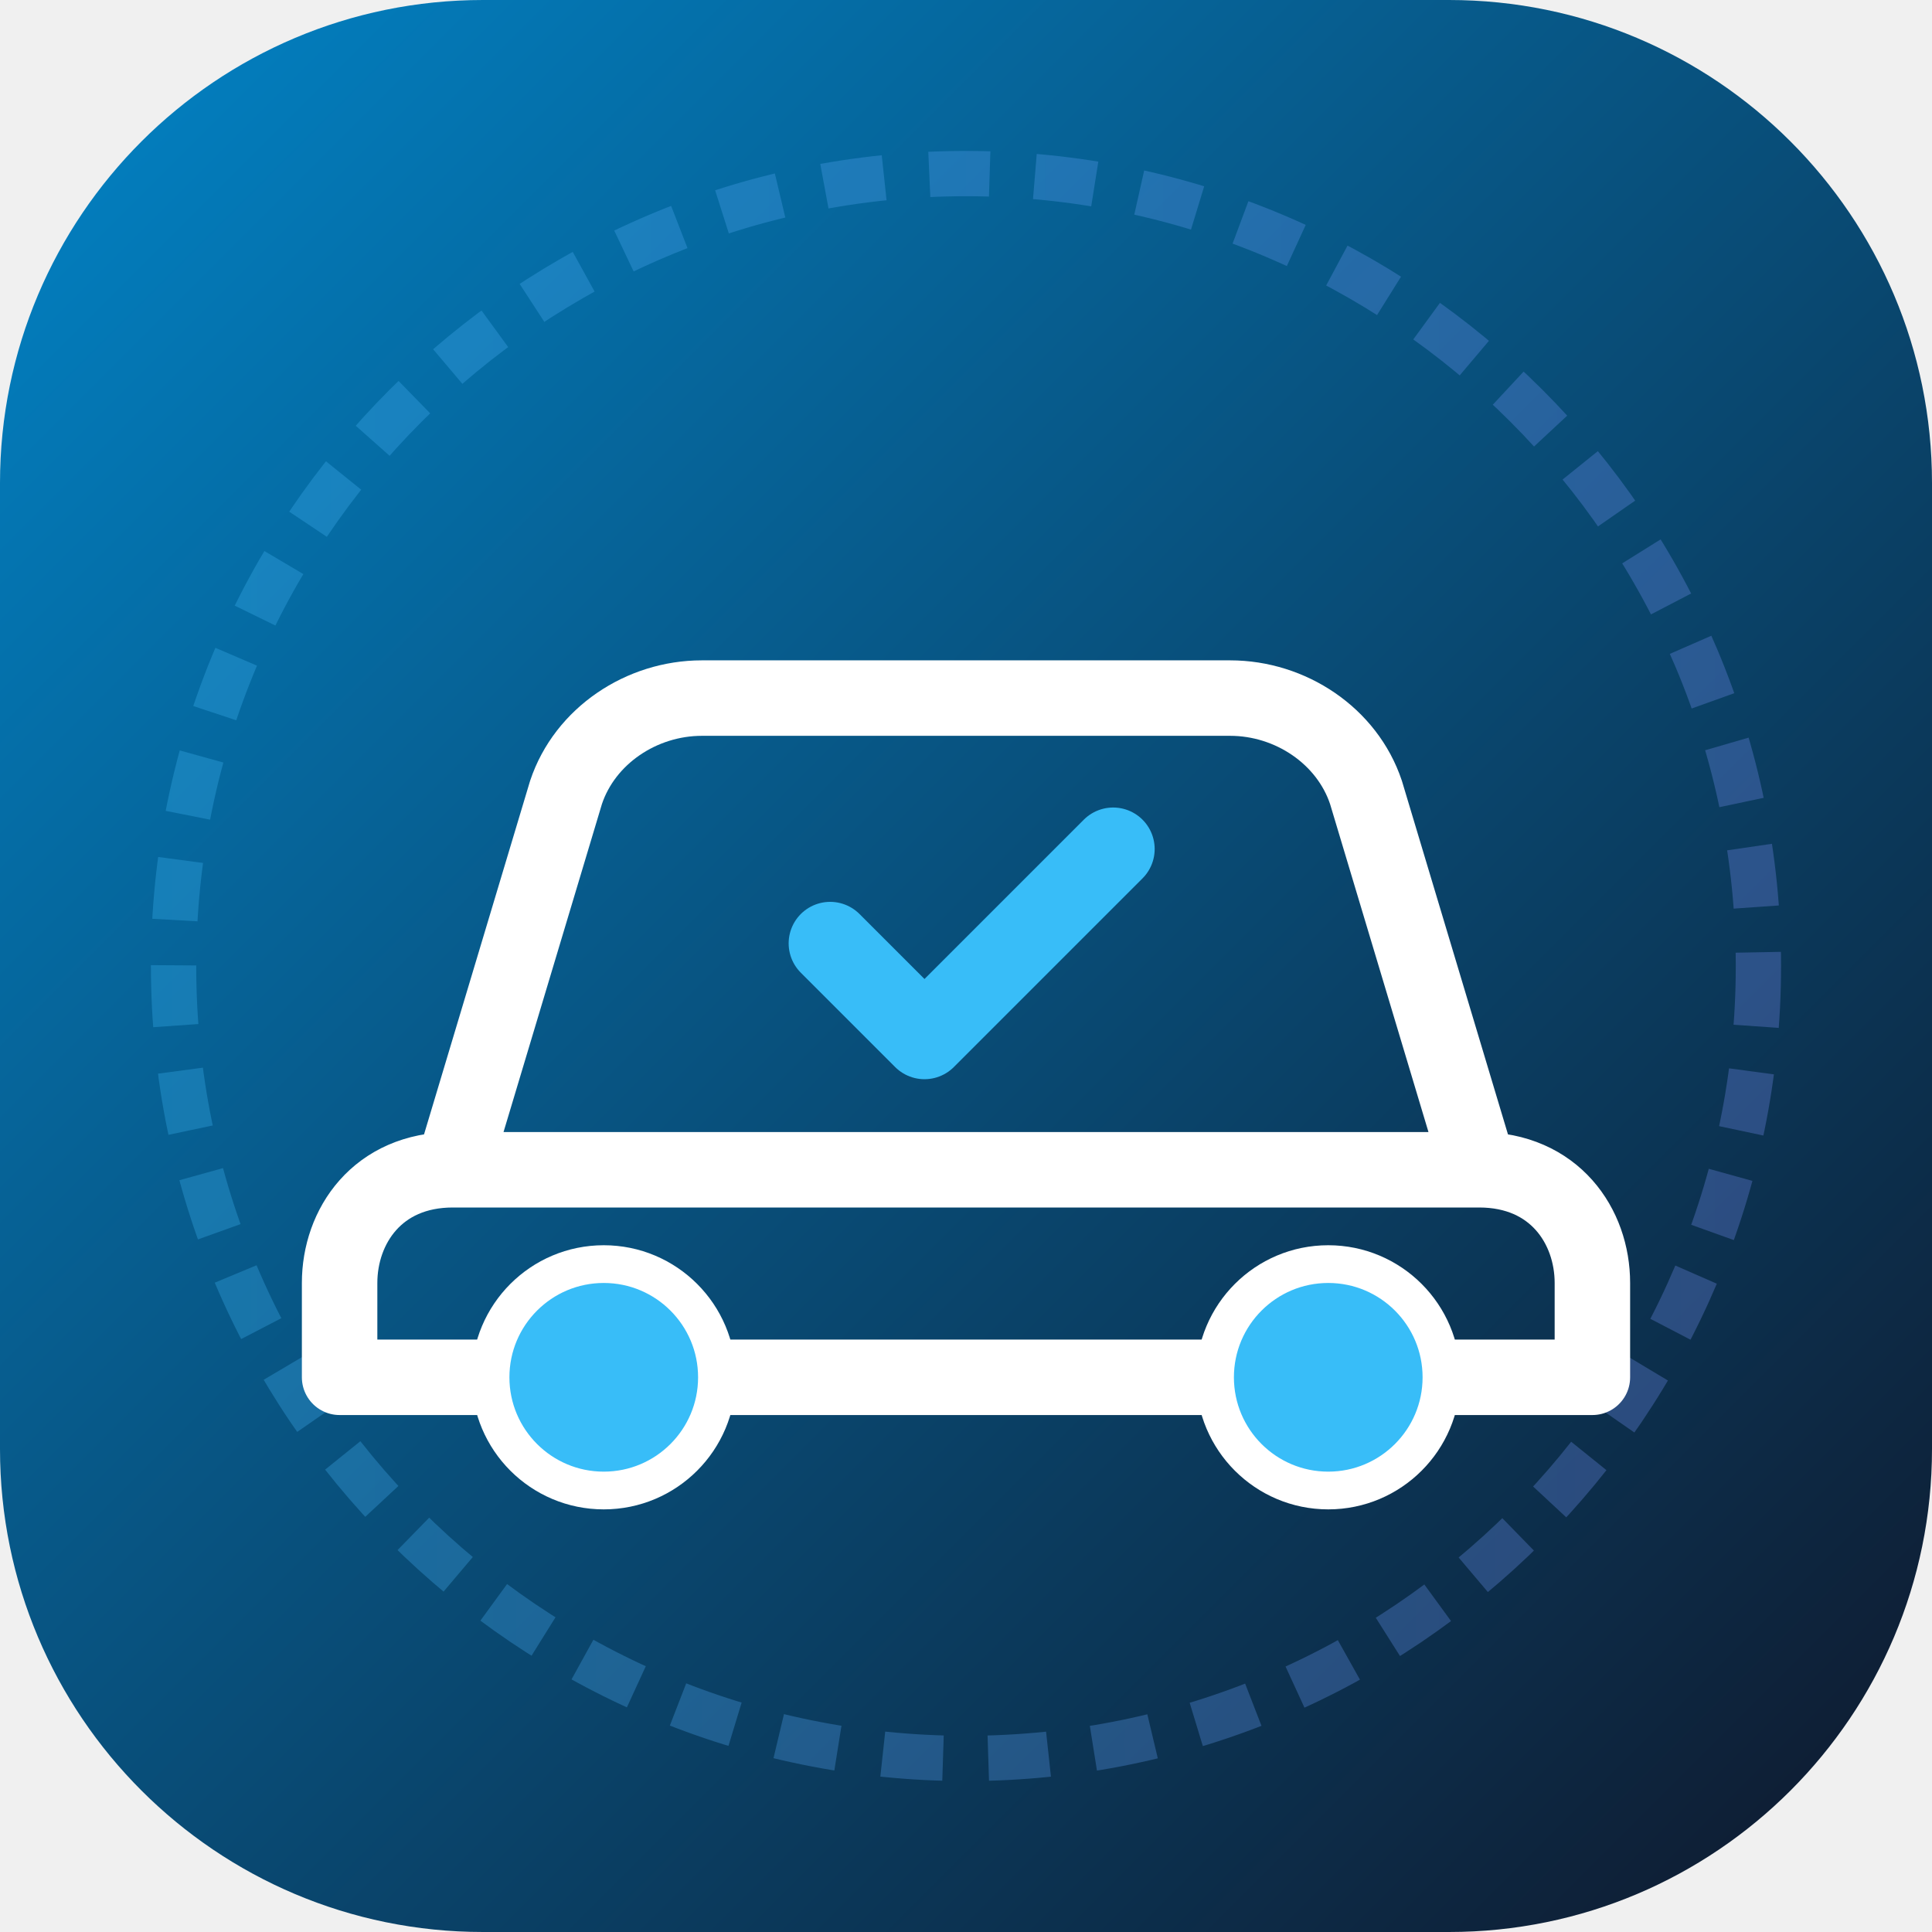
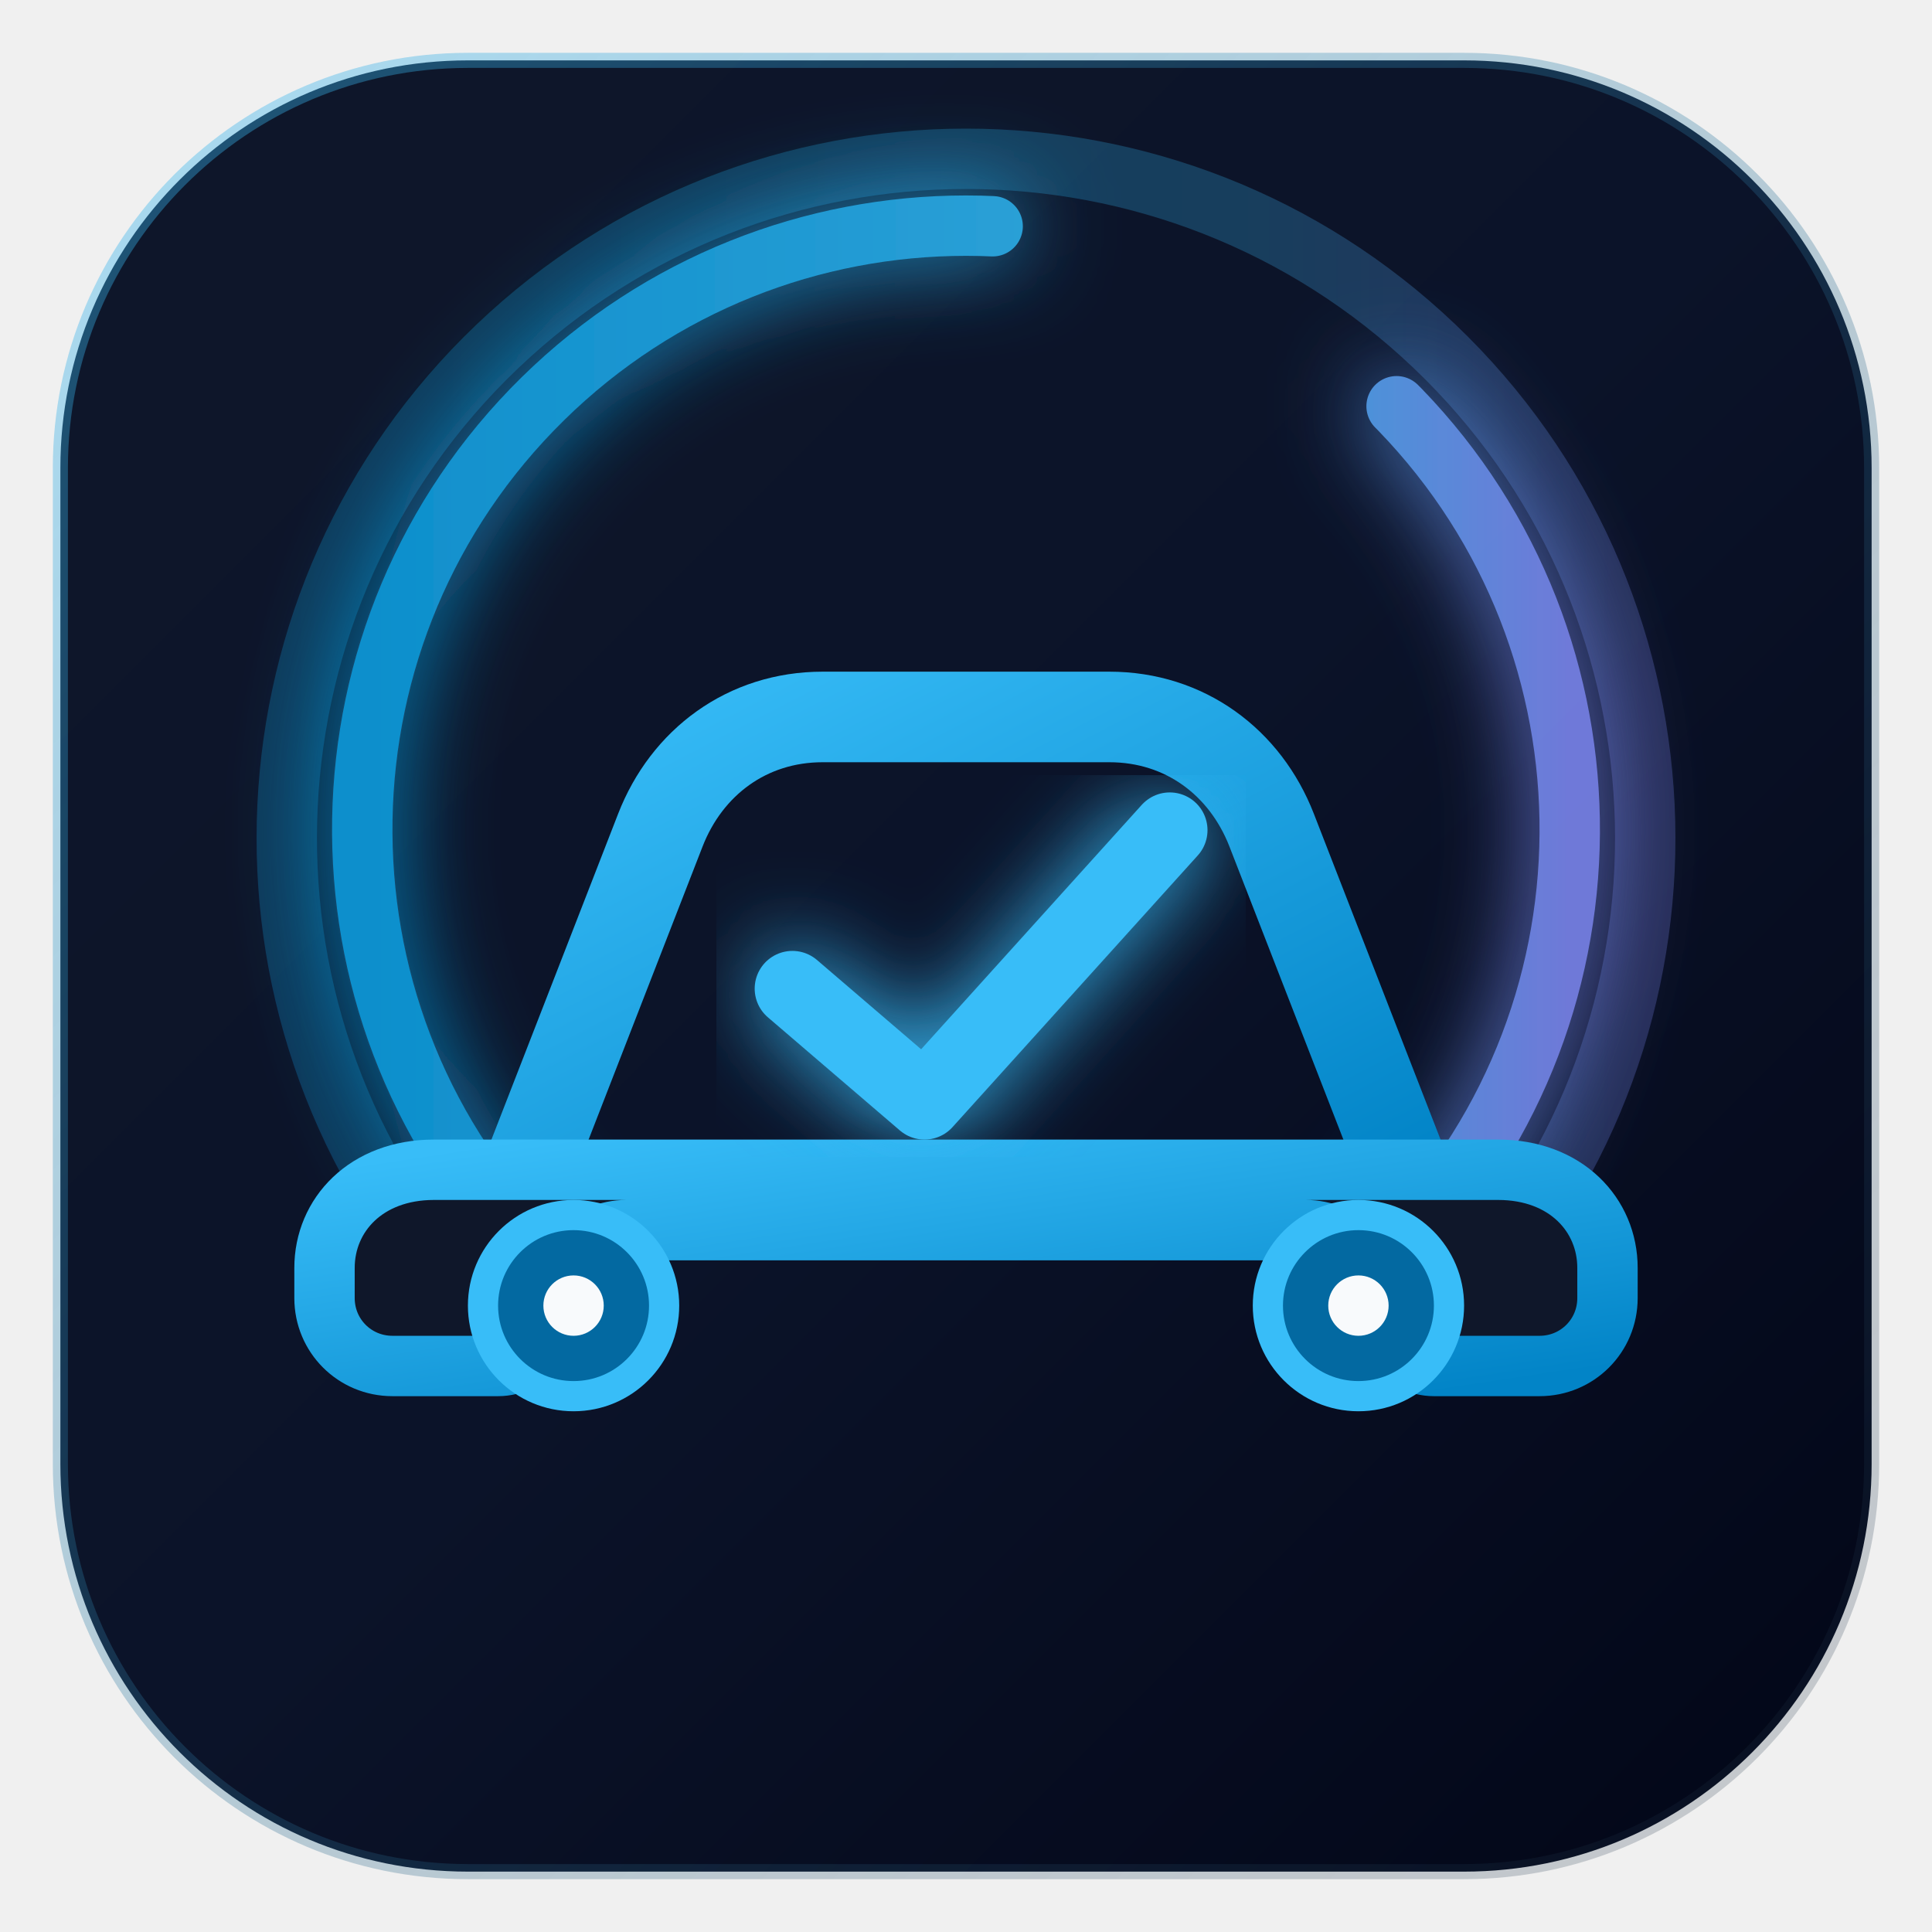
<svg xmlns="http://www.w3.org/2000/svg" viewBox="0 0 512 512" fill="none">
  <defs>
-     <linearGradient id="bg" x1="0" y1="0" x2="512" y2="512" gradientUnits="userSpaceOnUse">
-       <stop offset="0%" stop-color="#0284c7" />
-       <stop offset="100%" stop-color="#0f172a" />
+     <linearGradient id="bgGrad" x1="0%" y1="0%" x2="100%" y2="100%">
+       <stop offset="0%" stop-color="#0f172a" />
+       <stop offset="50%" stop-color="#0b1329" />
+       <stop offset="100%" stop-color="#020617" />
    </linearGradient>
-     <linearGradient id="accent" x1="0" y1="0" x2="512" y2="0" gradientUnits="userSpaceOnUse">
+     <linearGradient id="cyanBlue" x1="0%" y1="0%" x2="100%" y2="100%">
      <stop offset="0%" stop-color="#38bdf8" />
+       <stop offset="100%" stop-color="#0284c7" />
+     </linearGradient>
+     <linearGradient id="trackGrad" x1="0%" y1="0%" x2="100%" y2="0%">
+       <stop offset="0%" stop-color="#0ea5e9" />
+       <stop offset="70%" stop-color="#38bdf8" />
      <stop offset="100%" stop-color="#818cf8" />
    </linearGradient>
+     <linearGradient id="borderGrad" x1="0%" y1="0%" x2="100%" y2="100%">
+       <stop offset="0%" stop-color="#38bdf8" stop-opacity="0.4" />
+       <stop offset="100%" stop-color="#1e293b" stop-opacity="0.2" />
+     </linearGradient>
+     <filter id="glow" x="-20%" y="-20%" width="140%" height="140%">
+       <feGaussianBlur stdDeviation="12" result="blur" />
+       <feComposite in="SourceGraphic" in2="blur" operator="over" />
+     </filter>
  </defs>
-   <rect width="512" height="512" rx="128" fill="url(#bg)" />
-   <circle cx="256" cy="256" r="210" stroke="url(#accent)" stroke-width="12" opacity="0.3" stroke-dasharray="16 12" />
-   <path d="M120 310L150 210C155 195 170 185 186 185H326C342 185 357 195 362 210L392 310M120 310H392M120 310C100 310 90 325 90 340V365H422V340C422 325 412 310 392 310" stroke="#ffffff" stroke-width="20" stroke-linecap="round" stroke-linejoin="round" />
-   <circle cx="160" cy="365" r="30" fill="#38bdf8" stroke="#ffffff" stroke-width="10" />
-   <circle cx="352" cy="365" r="30" fill="#38bdf8" stroke="#ffffff" stroke-width="10" />
-   <path d="M220 250L245 275L295 225" stroke="#38bdf8" stroke-width="22" stroke-linecap="round" stroke-linejoin="round" />
+   <rect x="16" y="16" width="480" height="480" rx="108" fill="url(#bgGrad)" />
+   <rect x="16" y="16" width="480" height="480" rx="108" stroke="url(#borderGrad)" stroke-width="4" />
+   <path d="M 120 340 A 180 180 0 1 1 392 340" stroke="url(#trackGrad)" stroke-width="16" stroke-linecap="round" opacity="0.25" />
+   <path d="M 140 330 A 160 160 0 1 1 372 330" stroke="url(#trackGrad)" stroke-width="16" stroke-linecap="round" filter="url(#glow)" opacity="0.85" stroke-dasharray="380 120" />
+   <path d="M 140 310 L 175 220 C 182 202 198 190 218 190 H 294 C 314 190 330 202 337 220 L 372 310" stroke="url(#cyanBlue)" stroke-width="24" stroke-linecap="round" stroke-linejoin="round" />
+   <path d="M 115 310 H 397 C 415 310 426 322 426 336 V 344 C 426 354 418 362 408 362 H 380 C 372 362 364 354 364 344 C 364 334 356 326 346 326 H 166 C 156 326 148 334 148 344 C 148 354 140 362 132 362 H 104 C 94 362 86 354 86 344 V 336 C 86 322 97 310 115 310 Z" fill="#0f172a" stroke="url(#cyanBlue)" stroke-width="16" stroke-linejoin="round" />
+   <circle cx="152" cy="346" r="24" fill="#0369a1" stroke="#38bdf8" stroke-width="8" />
+   <circle cx="152" cy="346" r="8" fill="#f8fafc" />
+   <circle cx="360" cy="346" r="24" fill="#0369a1" stroke="#38bdf8" stroke-width="8" />
+   <circle cx="360" cy="346" r="8" fill="#f8fafc" />
+   <path d="M 210 262 L 245 292 L 310 220" stroke="#38bdf8" stroke-width="20" stroke-linecap="round" stroke-linejoin="round" filter="url(#glow)" />
</svg>
